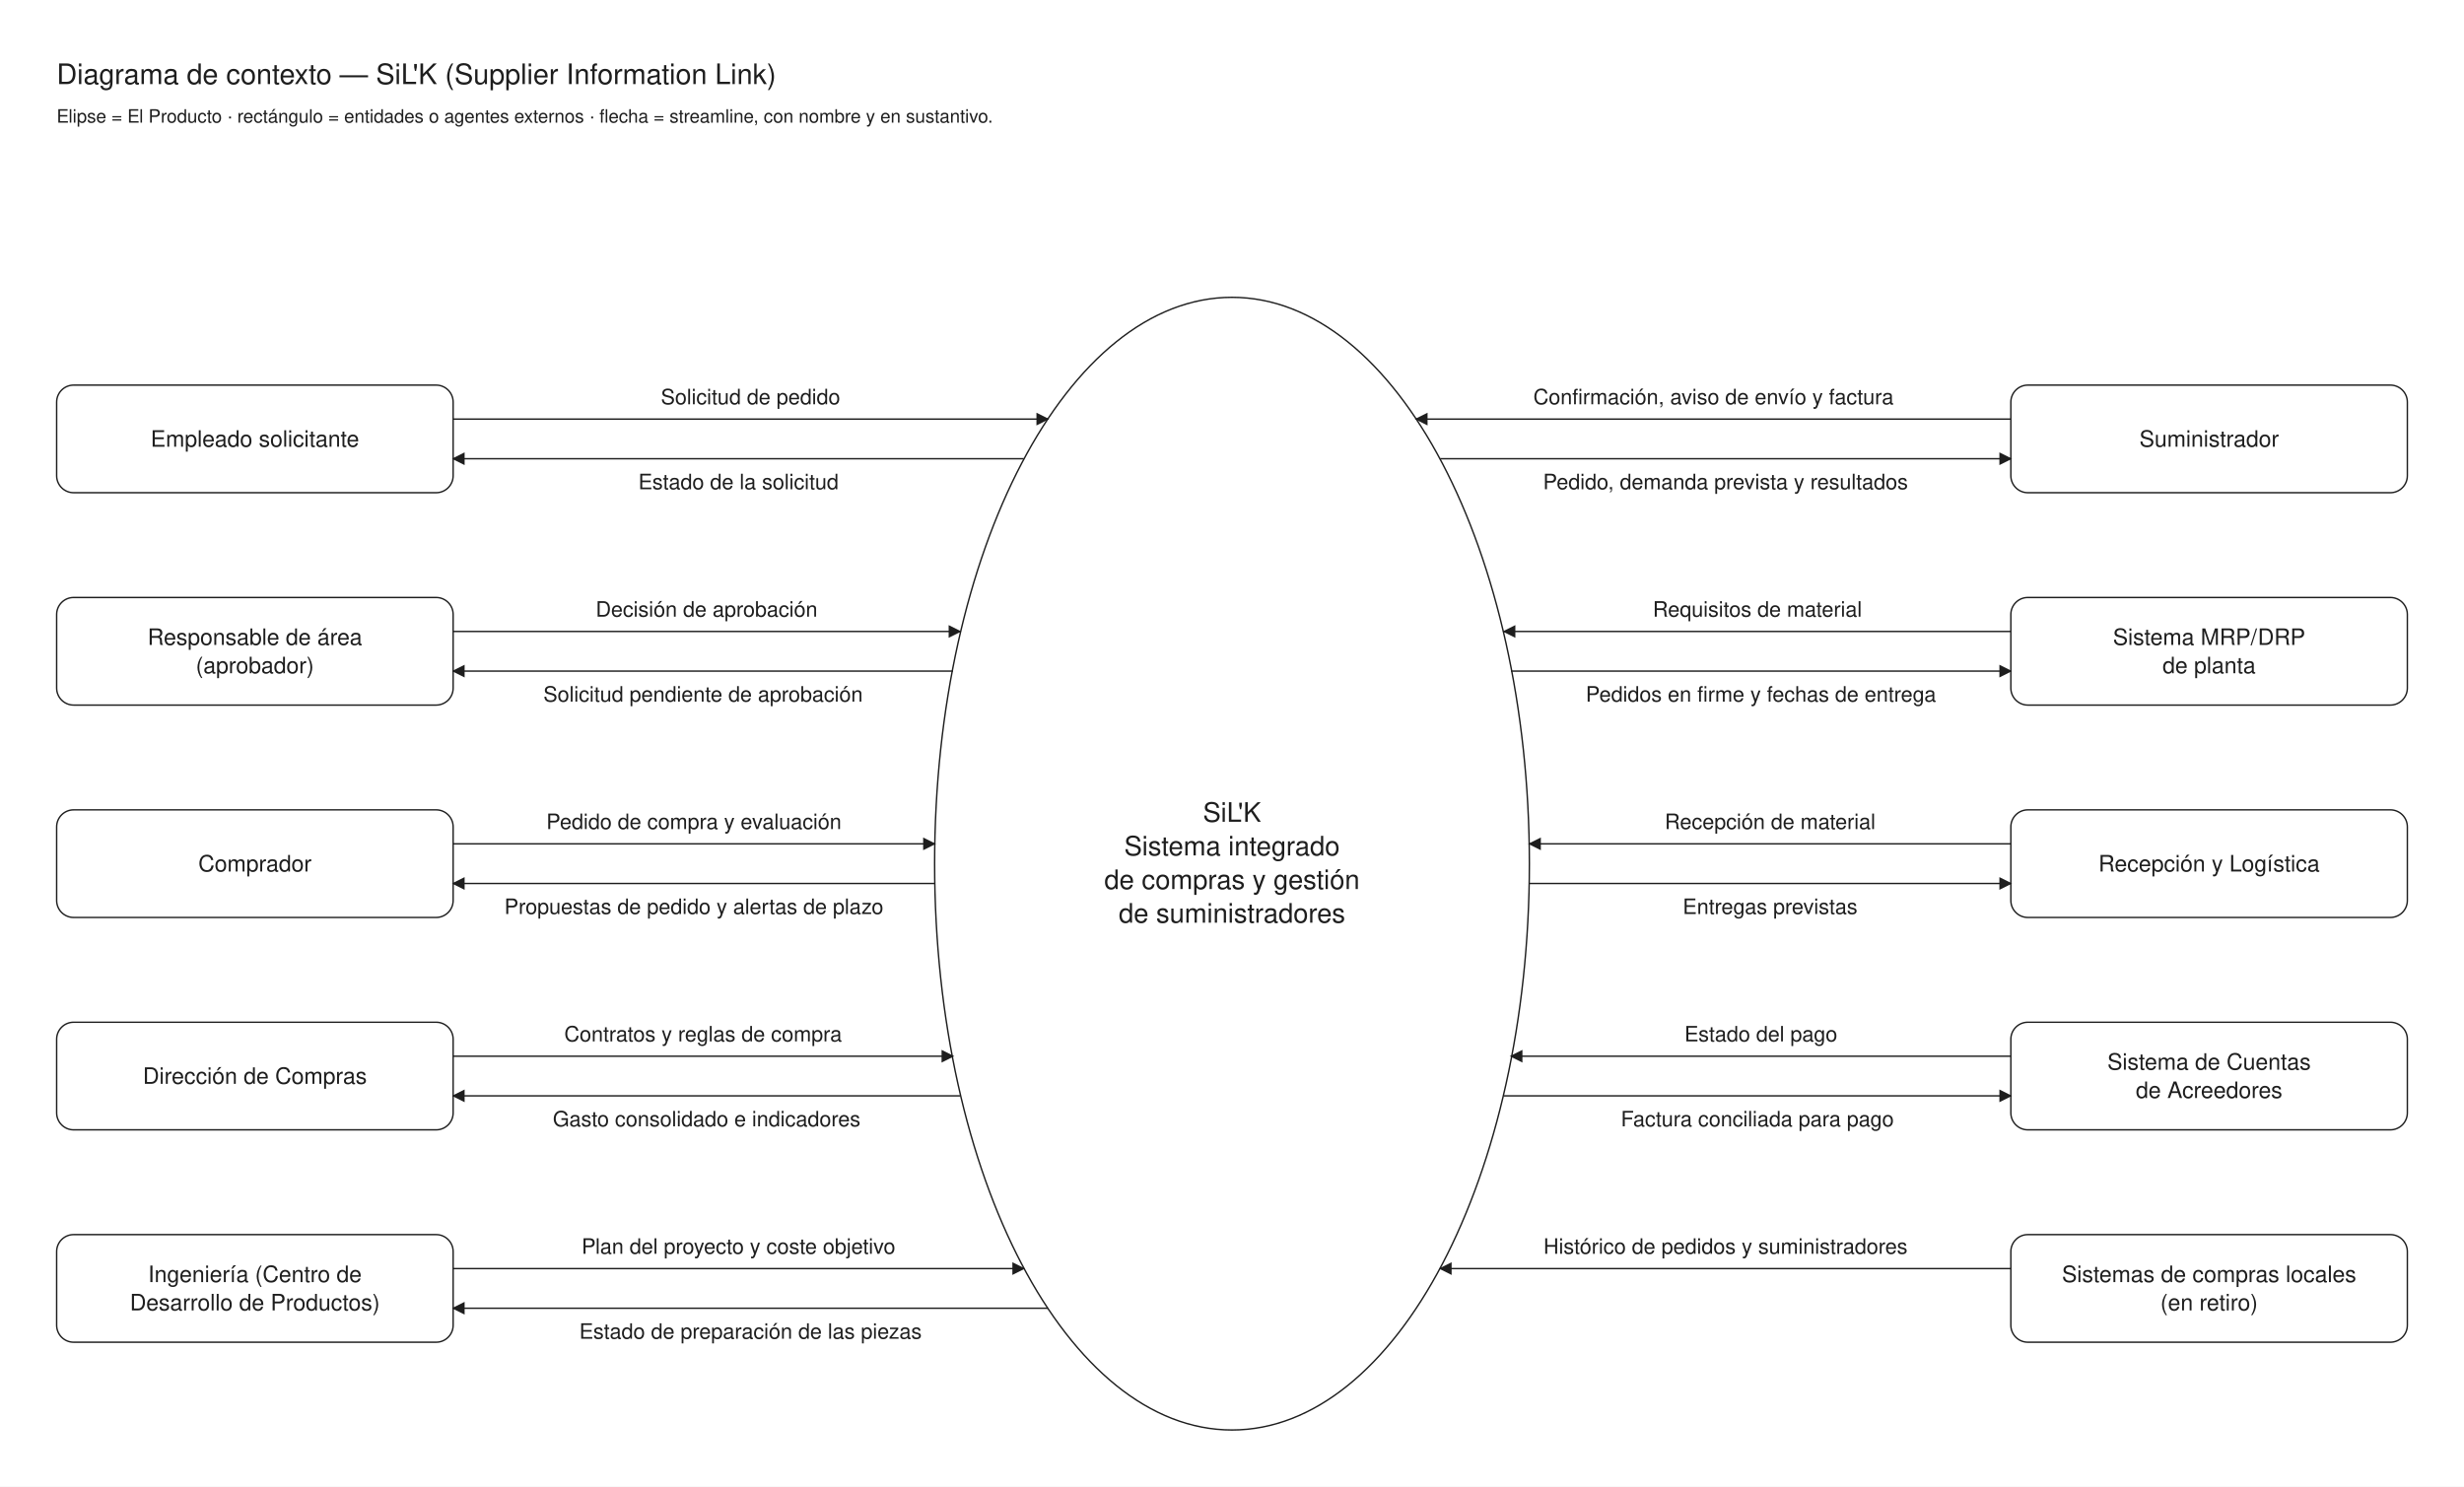
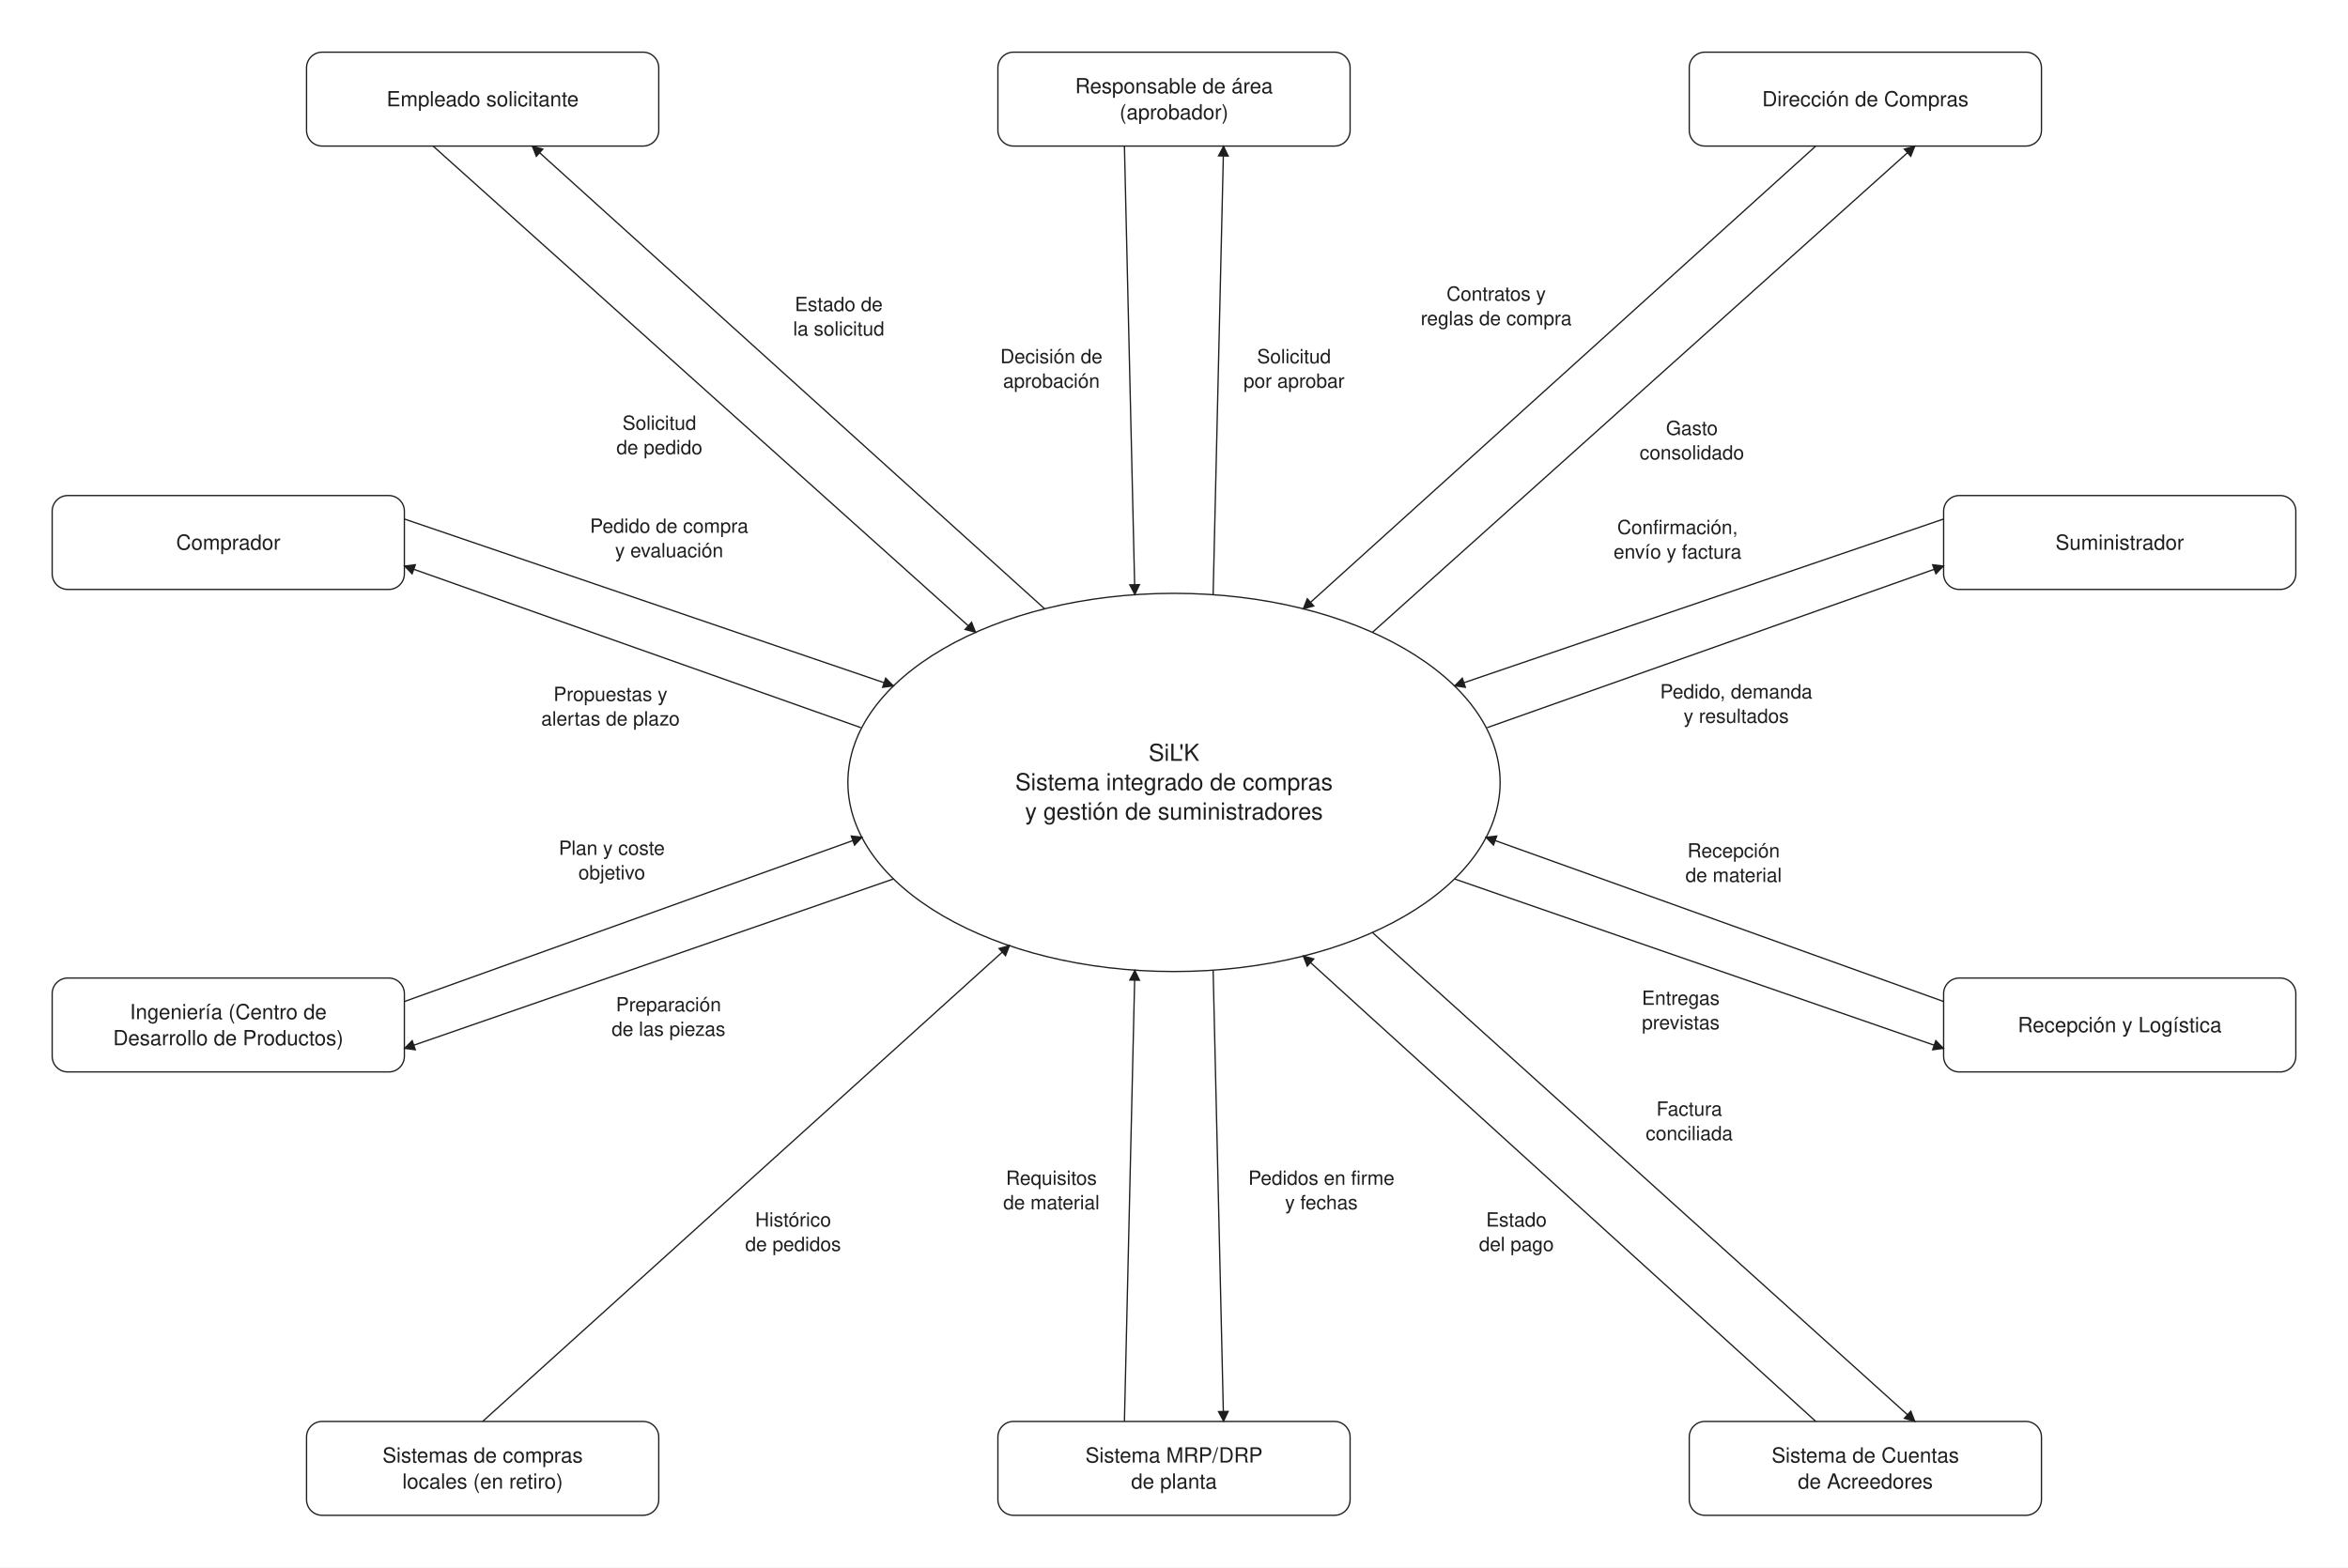
- <svg xmlns="http://www.w3.org/2000/svg" viewBox="0 -30 1740 1050" width="1740" height="1050" font-family="Helvetica, Arial, sans-serif">
+ <svg xmlns="http://www.w3.org/2000/svg" viewBox="-20 0 1800 1202" width="1800" height="1202" font-family="Helvetica, Arial, sans-serif">
  <defs>
    <marker id="gen" viewBox="0 0 12 12" refX="11" refY="6" markerWidth="12" markerHeight="12" orient="auto">
      <polygon points="0,0 12,6 0,12" fill="#ffffff" stroke="#1e1e1e" stroke-width="1" />
    </marker>
    <marker id="flecha" viewBox="0 0 10 10" refX="9" refY="5" markerWidth="9" markerHeight="9" orient="auto">
      <polygon points="0,0 10,5 0,10" fill="#1e1e1e" />
    </marker>
  </defs>
-   <rect x="0" y="-30" width="1740" height="1050" fill="#ffffff" />
-   <text x="40" y="29.4" font-size="20" fill="#1e1e1e" text-anchor="start">Diagrama de contexto — SiL'K (Supplier Information Link)</text>
-   <text x="40" y="56.61" font-size="13" fill="#1e1e1e" text-anchor="start">Elipse = El Producto · rectángulo = entidades o agentes externos · flecha = streamline, con nombre y en sustantivo.</text>
-   <ellipse cx="870.0" cy="580.0" rx="210.0" ry="400.0" fill="none" stroke="#1e1e1e" stroke-width="1" />
-   <text x="870.0" y="550.43" font-size="19" fill="#1e1e1e" text-anchor="middle" paint-order="stroke" stroke="#ffffff" stroke-width="4" stroke-linejoin="round">SiL'K</text>
-   <text x="870.0" y="574.18" font-size="19" fill="#1e1e1e" text-anchor="middle" paint-order="stroke" stroke="#ffffff" stroke-width="4" stroke-linejoin="round">Sistema integrado</text>
-   <text x="870.0" y="597.93" font-size="19" fill="#1e1e1e" text-anchor="middle" paint-order="stroke" stroke="#ffffff" stroke-width="4" stroke-linejoin="round">de compras y gestión</text>
-   <text x="870.0" y="621.68" font-size="19" fill="#1e1e1e" text-anchor="middle" paint-order="stroke" stroke="#ffffff" stroke-width="4" stroke-linejoin="round">de suministradores</text>
-   <rect x="40" y="242" width="280" height="76" rx="12" fill="none" stroke="#1e1e1e" stroke-width="1" />
-   <text x="180.0" y="285.52" font-size="16" fill="#1e1e1e" text-anchor="middle" paint-order="stroke" stroke="#ffffff" stroke-width="4" stroke-linejoin="round">Empleado solicitante</text>
-   <line x1="320" y1="266" x2="740" y2="266" stroke="#1e1e1e" stroke-width="1" marker-end="url(#flecha)" />
-   <text x="530.0" y="255.55" font-size="15" fill="#1e1e1e" text-anchor="middle" paint-order="stroke" stroke="#ffffff" stroke-width="4" stroke-linejoin="round">Solicitud de pedido</text>
-   <line x1="723" y1="294" x2="320" y2="294" stroke="#1e1e1e" stroke-width="1" marker-end="url(#flecha)" />
-   <text x="521.5" y="315.55" font-size="15" fill="#1e1e1e" text-anchor="middle" paint-order="stroke" stroke="#ffffff" stroke-width="4" stroke-linejoin="round">Estado de la solicitud</text>
-   <rect x="40" y="392" width="280" height="76" rx="12" fill="none" stroke="#1e1e1e" stroke-width="1" />
-   <text x="180.0" y="425.52" font-size="16" fill="#1e1e1e" text-anchor="middle" paint-order="stroke" stroke="#ffffff" stroke-width="4" stroke-linejoin="round">Responsable de área</text>
-   <text x="180.0" y="445.52" font-size="16" fill="#1e1e1e" text-anchor="middle" paint-order="stroke" stroke="#ffffff" stroke-width="4" stroke-linejoin="round">(aprobador)</text>
-   <line x1="320" y1="416" x2="678" y2="416" stroke="#1e1e1e" stroke-width="1" marker-end="url(#flecha)" />
-   <text x="499.0" y="405.55" font-size="15" fill="#1e1e1e" text-anchor="middle" paint-order="stroke" stroke="#ffffff" stroke-width="4" stroke-linejoin="round">Decisión de aprobación</text>
-   <line x1="673" y1="444" x2="320" y2="444" stroke="#1e1e1e" stroke-width="1" marker-end="url(#flecha)" />
-   <text x="496.5" y="465.55" font-size="15" fill="#1e1e1e" text-anchor="middle" paint-order="stroke" stroke="#ffffff" stroke-width="4" stroke-linejoin="round">Solicitud pendiente de aprobación</text>
-   <rect x="40" y="542" width="280" height="76" rx="12" fill="none" stroke="#1e1e1e" stroke-width="1" />
-   <text x="180.0" y="585.52" font-size="16" fill="#1e1e1e" text-anchor="middle" paint-order="stroke" stroke="#ffffff" stroke-width="4" stroke-linejoin="round">Comprador</text>
-   <line x1="320" y1="566" x2="660" y2="566" stroke="#1e1e1e" stroke-width="1" marker-end="url(#flecha)" />
-   <text x="490.0" y="555.55" font-size="15" fill="#1e1e1e" text-anchor="middle" paint-order="stroke" stroke="#ffffff" stroke-width="4" stroke-linejoin="round">Pedido de compra y evaluación</text>
-   <line x1="660" y1="594" x2="320" y2="594" stroke="#1e1e1e" stroke-width="1" marker-end="url(#flecha)" />
-   <text x="490.0" y="615.55" font-size="15" fill="#1e1e1e" text-anchor="middle" paint-order="stroke" stroke="#ffffff" stroke-width="4" stroke-linejoin="round">Propuestas de pedido y alertas de plazo</text>
-   <rect x="40" y="692" width="280" height="76" rx="12" fill="none" stroke="#1e1e1e" stroke-width="1" />
-   <text x="180.0" y="735.52" font-size="16" fill="#1e1e1e" text-anchor="middle" paint-order="stroke" stroke="#ffffff" stroke-width="4" stroke-linejoin="round">Dirección de Compras</text>
-   <line x1="320" y1="716" x2="673" y2="716" stroke="#1e1e1e" stroke-width="1" marker-end="url(#flecha)" />
-   <text x="496.5" y="705.55" font-size="15" fill="#1e1e1e" text-anchor="middle" paint-order="stroke" stroke="#ffffff" stroke-width="4" stroke-linejoin="round">Contratos y reglas de compra</text>
-   <line x1="678" y1="744" x2="320" y2="744" stroke="#1e1e1e" stroke-width="1" marker-end="url(#flecha)" />
-   <text x="499.0" y="765.55" font-size="15" fill="#1e1e1e" text-anchor="middle" paint-order="stroke" stroke="#ffffff" stroke-width="4" stroke-linejoin="round">Gasto consolidado e indicadores</text>
-   <rect x="40" y="842" width="280" height="76" rx="12" fill="none" stroke="#1e1e1e" stroke-width="1" />
-   <text x="180.0" y="875.52" font-size="16" fill="#1e1e1e" text-anchor="middle" paint-order="stroke" stroke="#ffffff" stroke-width="4" stroke-linejoin="round">Ingeniería (Centro de</text>
-   <text x="180.0" y="895.52" font-size="16" fill="#1e1e1e" text-anchor="middle" paint-order="stroke" stroke="#ffffff" stroke-width="4" stroke-linejoin="round">Desarrollo de Productos)</text>
-   <line x1="320" y1="866" x2="723" y2="866" stroke="#1e1e1e" stroke-width="1" marker-end="url(#flecha)" />
-   <text x="521.5" y="855.55" font-size="15" fill="#1e1e1e" text-anchor="middle" paint-order="stroke" stroke="#ffffff" stroke-width="4" stroke-linejoin="round">Plan del proyecto y coste objetivo</text>
-   <line x1="740" y1="894" x2="320" y2="894" stroke="#1e1e1e" stroke-width="1" marker-end="url(#flecha)" />
-   <text x="530.0" y="915.55" font-size="15" fill="#1e1e1e" text-anchor="middle" paint-order="stroke" stroke="#ffffff" stroke-width="4" stroke-linejoin="round">Estado de preparación de las piezas</text>
-   <rect x="1420" y="242" width="280" height="76" rx="12" fill="none" stroke="#1e1e1e" stroke-width="1" />
-   <text x="1560.0" y="285.52" font-size="16" fill="#1e1e1e" text-anchor="middle" paint-order="stroke" stroke="#ffffff" stroke-width="4" stroke-linejoin="round">Suministrador</text>
-   <line x1="1420" y1="266" x2="1000" y2="266" stroke="#1e1e1e" stroke-width="1" marker-end="url(#flecha)" />
-   <text x="1210.0" y="255.55" font-size="15" fill="#1e1e1e" text-anchor="middle" paint-order="stroke" stroke="#ffffff" stroke-width="4" stroke-linejoin="round">Confirmación, aviso de envío y factura</text>
-   <line x1="1017" y1="294" x2="1420" y2="294" stroke="#1e1e1e" stroke-width="1" marker-end="url(#flecha)" />
-   <text x="1218.5" y="315.55" font-size="15" fill="#1e1e1e" text-anchor="middle" paint-order="stroke" stroke="#ffffff" stroke-width="4" stroke-linejoin="round">Pedido, demanda prevista y resultados</text>
-   <rect x="1420" y="392" width="280" height="76" rx="12" fill="none" stroke="#1e1e1e" stroke-width="1" />
-   <text x="1560.0" y="425.52" font-size="16" fill="#1e1e1e" text-anchor="middle" paint-order="stroke" stroke="#ffffff" stroke-width="4" stroke-linejoin="round">Sistema MRP/DRP</text>
-   <text x="1560.0" y="445.52" font-size="16" fill="#1e1e1e" text-anchor="middle" paint-order="stroke" stroke="#ffffff" stroke-width="4" stroke-linejoin="round">de planta</text>
-   <line x1="1420" y1="416" x2="1062" y2="416" stroke="#1e1e1e" stroke-width="1" marker-end="url(#flecha)" />
-   <text x="1241.0" y="405.55" font-size="15" fill="#1e1e1e" text-anchor="middle" paint-order="stroke" stroke="#ffffff" stroke-width="4" stroke-linejoin="round">Requisitos de material</text>
-   <line x1="1067" y1="444" x2="1420" y2="444" stroke="#1e1e1e" stroke-width="1" marker-end="url(#flecha)" />
-   <text x="1243.5" y="465.55" font-size="15" fill="#1e1e1e" text-anchor="middle" paint-order="stroke" stroke="#ffffff" stroke-width="4" stroke-linejoin="round">Pedidos en firme y fechas de entrega</text>
-   <rect x="1420" y="542" width="280" height="76" rx="12" fill="none" stroke="#1e1e1e" stroke-width="1" />
-   <text x="1560.0" y="585.52" font-size="16" fill="#1e1e1e" text-anchor="middle" paint-order="stroke" stroke="#ffffff" stroke-width="4" stroke-linejoin="round">Recepción y Logística</text>
-   <line x1="1420" y1="566" x2="1080" y2="566" stroke="#1e1e1e" stroke-width="1" marker-end="url(#flecha)" />
-   <text x="1250.0" y="555.55" font-size="15" fill="#1e1e1e" text-anchor="middle" paint-order="stroke" stroke="#ffffff" stroke-width="4" stroke-linejoin="round">Recepción de material</text>
-   <line x1="1080" y1="594" x2="1420" y2="594" stroke="#1e1e1e" stroke-width="1" marker-end="url(#flecha)" />
-   <text x="1250.0" y="615.55" font-size="15" fill="#1e1e1e" text-anchor="middle" paint-order="stroke" stroke="#ffffff" stroke-width="4" stroke-linejoin="round">Entregas previstas</text>
-   <rect x="1420" y="692" width="280" height="76" rx="12" fill="none" stroke="#1e1e1e" stroke-width="1" />
-   <text x="1560.0" y="725.52" font-size="16" fill="#1e1e1e" text-anchor="middle" paint-order="stroke" stroke="#ffffff" stroke-width="4" stroke-linejoin="round">Sistema de Cuentas</text>
-   <text x="1560.0" y="745.52" font-size="16" fill="#1e1e1e" text-anchor="middle" paint-order="stroke" stroke="#ffffff" stroke-width="4" stroke-linejoin="round">de Acreedores</text>
-   <line x1="1420" y1="716" x2="1067" y2="716" stroke="#1e1e1e" stroke-width="1" marker-end="url(#flecha)" />
-   <text x="1243.5" y="705.55" font-size="15" fill="#1e1e1e" text-anchor="middle" paint-order="stroke" stroke="#ffffff" stroke-width="4" stroke-linejoin="round">Estado del pago</text>
-   <line x1="1062" y1="744" x2="1420" y2="744" stroke="#1e1e1e" stroke-width="1" marker-end="url(#flecha)" />
-   <text x="1241.0" y="765.55" font-size="15" fill="#1e1e1e" text-anchor="middle" paint-order="stroke" stroke="#ffffff" stroke-width="4" stroke-linejoin="round">Factura conciliada para pago</text>
-   <rect x="1420" y="842" width="280" height="76" rx="12" fill="none" stroke="#1e1e1e" stroke-width="1" />
-   <text x="1560.0" y="875.52" font-size="16" fill="#1e1e1e" text-anchor="middle" paint-order="stroke" stroke="#ffffff" stroke-width="4" stroke-linejoin="round">Sistemas de compras locales</text>
-   <text x="1560.0" y="895.52" font-size="16" fill="#1e1e1e" text-anchor="middle" paint-order="stroke" stroke="#ffffff" stroke-width="4" stroke-linejoin="round">(en retiro)</text>
-   <line x1="1420" y1="866" x2="1017" y2="866" stroke="#1e1e1e" stroke-width="1" marker-end="url(#flecha)" />
-   <text x="1218.5" y="855.55" font-size="15" fill="#1e1e1e" text-anchor="middle" paint-order="stroke" stroke="#ffffff" stroke-width="4" stroke-linejoin="round">Histórico de pedidos y suministradores</text>
+   <rect x="-20" y="0" width="1800" height="1202" fill="#ffffff" />
+   <ellipse cx="880.0" cy="600.0" rx="250.0" ry="145.0" fill="none" stroke="#1e1e1e" stroke-width="1" />
+   <text x="880.0" y="583.46" font-size="18" fill="#1e1e1e" text-anchor="middle" paint-order="stroke" stroke="#ffffff" stroke-width="4" stroke-linejoin="round">SiL'K</text>
+   <text x="880.0" y="605.96" font-size="18" fill="#1e1e1e" text-anchor="middle" paint-order="stroke" stroke="#ffffff" stroke-width="4" stroke-linejoin="round">Sistema integrado de compras</text>
+   <text x="880.0" y="628.46" font-size="18" fill="#1e1e1e" text-anchor="middle" paint-order="stroke" stroke="#ffffff" stroke-width="4" stroke-linejoin="round">y gestión de suministradores</text>
+   <rect x="215" y="40" width="270" height="72" rx="12" fill="none" stroke="#1e1e1e" stroke-width="1" />
+   <text x="350.0" y="81.52" font-size="16" fill="#1e1e1e" text-anchor="middle" paint-order="stroke" stroke="#ffffff" stroke-width="4" stroke-linejoin="round">Empleado solicitante</text>
+   <rect x="745" y="40" width="270" height="72" rx="12" fill="none" stroke="#1e1e1e" stroke-width="1" />
+   <text x="880.0" y="71.52" font-size="16" fill="#1e1e1e" text-anchor="middle" paint-order="stroke" stroke="#ffffff" stroke-width="4" stroke-linejoin="round">Responsable de área</text>
+   <text x="880.0" y="91.52" font-size="16" fill="#1e1e1e" text-anchor="middle" paint-order="stroke" stroke="#ffffff" stroke-width="4" stroke-linejoin="round">(aprobador)</text>
+   <rect x="1275" y="40" width="270" height="72" rx="12" fill="none" stroke="#1e1e1e" stroke-width="1" />
+   <text x="1410.0" y="81.52" font-size="16" fill="#1e1e1e" text-anchor="middle" paint-order="stroke" stroke="#ffffff" stroke-width="4" stroke-linejoin="round">Dirección de Compras</text>
+   <rect x="20" y="380" width="270" height="72" rx="12" fill="none" stroke="#1e1e1e" stroke-width="1" />
+   <text x="155.0" y="421.52" font-size="16" fill="#1e1e1e" text-anchor="middle" paint-order="stroke" stroke="#ffffff" stroke-width="4" stroke-linejoin="round">Comprador</text>
+   <rect x="20" y="750" width="270" height="72" rx="12" fill="none" stroke="#1e1e1e" stroke-width="1" />
+   <text x="155.0" y="781.52" font-size="16" fill="#1e1e1e" text-anchor="middle" paint-order="stroke" stroke="#ffffff" stroke-width="4" stroke-linejoin="round">Ingeniería (Centro de</text>
+   <text x="155.0" y="801.52" font-size="16" fill="#1e1e1e" text-anchor="middle" paint-order="stroke" stroke="#ffffff" stroke-width="4" stroke-linejoin="round">Desarrollo de Productos)</text>
+   <rect x="1470" y="380" width="270" height="72" rx="12" fill="none" stroke="#1e1e1e" stroke-width="1" />
+   <text x="1605.0" y="421.52" font-size="16" fill="#1e1e1e" text-anchor="middle" paint-order="stroke" stroke="#ffffff" stroke-width="4" stroke-linejoin="round">Suministrador</text>
+   <rect x="1470" y="750" width="270" height="72" rx="12" fill="none" stroke="#1e1e1e" stroke-width="1" />
+   <text x="1605.0" y="791.52" font-size="16" fill="#1e1e1e" text-anchor="middle" paint-order="stroke" stroke="#ffffff" stroke-width="4" stroke-linejoin="round">Recepción y Logística</text>
+   <rect x="215" y="1090" width="270" height="72" rx="12" fill="none" stroke="#1e1e1e" stroke-width="1" />
+   <text x="350.0" y="1121.52" font-size="16" fill="#1e1e1e" text-anchor="middle" paint-order="stroke" stroke="#ffffff" stroke-width="4" stroke-linejoin="round">Sistemas de compras</text>
+   <text x="350.0" y="1141.52" font-size="16" fill="#1e1e1e" text-anchor="middle" paint-order="stroke" stroke="#ffffff" stroke-width="4" stroke-linejoin="round">locales (en retiro)</text>
+   <rect x="745" y="1090" width="270" height="72" rx="12" fill="none" stroke="#1e1e1e" stroke-width="1" />
+   <text x="880.0" y="1121.52" font-size="16" fill="#1e1e1e" text-anchor="middle" paint-order="stroke" stroke="#ffffff" stroke-width="4" stroke-linejoin="round">Sistema MRP/DRP</text>
+   <text x="880.0" y="1141.52" font-size="16" fill="#1e1e1e" text-anchor="middle" paint-order="stroke" stroke="#ffffff" stroke-width="4" stroke-linejoin="round">de planta</text>
+   <rect x="1275" y="1090" width="270" height="72" rx="12" fill="none" stroke="#1e1e1e" stroke-width="1" />
+   <text x="1410.0" y="1121.52" font-size="16" fill="#1e1e1e" text-anchor="middle" paint-order="stroke" stroke="#ffffff" stroke-width="4" stroke-linejoin="round">Sistema de Cuentas</text>
+   <text x="1410.0" y="1141.52" font-size="16" fill="#1e1e1e" text-anchor="middle" paint-order="stroke" stroke="#ffffff" stroke-width="4" stroke-linejoin="round">de Acreedores</text>
+   <line x1="312" y1="112" x2="728" y2="485" stroke="#1e1e1e" stroke-width="1" marker-end="url(#flecha)" />
+   <line x1="781" y1="467" x2="388" y2="112" stroke="#1e1e1e" stroke-width="1" marker-end="url(#flecha)" />
+   <line x1="842" y1="112" x2="850" y2="456" stroke="#1e1e1e" stroke-width="1" marker-end="url(#flecha)" />
+   <line x1="910" y1="456" x2="918" y2="112" stroke="#1e1e1e" stroke-width="1" marker-end="url(#flecha)" />
+   <line x1="1372" y1="112" x2="979" y2="467" stroke="#1e1e1e" stroke-width="1" marker-end="url(#flecha)" />
+   <line x1="1032" y1="485" x2="1448" y2="112" stroke="#1e1e1e" stroke-width="1" marker-end="url(#flecha)" />
+   <line x1="290" y1="398" x2="665" y2="526" stroke="#1e1e1e" stroke-width="1" marker-end="url(#flecha)" />
+   <line x1="640" y1="558" x2="290" y2="434" stroke="#1e1e1e" stroke-width="1" marker-end="url(#flecha)" />
+   <line x1="290" y1="768" x2="641" y2="642" stroke="#1e1e1e" stroke-width="1" marker-end="url(#flecha)" />
+   <line x1="665" y1="674" x2="290" y2="804" stroke="#1e1e1e" stroke-width="1" marker-end="url(#flecha)" />
+   <line x1="1470" y1="398" x2="1095" y2="526" stroke="#1e1e1e" stroke-width="1" marker-end="url(#flecha)" />
+   <line x1="1120" y1="558" x2="1470" y2="434" stroke="#1e1e1e" stroke-width="1" marker-end="url(#flecha)" />
+   <line x1="1470" y1="768" x2="1119" y2="642" stroke="#1e1e1e" stroke-width="1" marker-end="url(#flecha)" />
+   <line x1="1095" y1="674" x2="1470" y2="804" stroke="#1e1e1e" stroke-width="1" marker-end="url(#flecha)" />
+   <line x1="350" y1="1090" x2="754" y2="725" stroke="#1e1e1e" stroke-width="1" marker-end="url(#flecha)" />
+   <line x1="842" y1="1090" x2="850" y2="744" stroke="#1e1e1e" stroke-width="1" marker-end="url(#flecha)" />
+   <line x1="910" y1="744" x2="918" y2="1090" stroke="#1e1e1e" stroke-width="1" marker-end="url(#flecha)" />
+   <line x1="1372" y1="1090" x2="979" y2="733" stroke="#1e1e1e" stroke-width="1" marker-end="url(#flecha)" />
+   <line x1="1032" y1="715" x2="1448" y2="1090" stroke="#1e1e1e" stroke-width="1" marker-end="url(#flecha)" />
+   <text x="485.5" y="329.55" font-size="15" fill="#1e1e1e" text-anchor="middle" paint-order="stroke" stroke="#ffffff" stroke-width="4" stroke-linejoin="round">Solicitud</text>
+   <text x="485.5" y="348.3" font-size="15" fill="#1e1e1e" text-anchor="middle" paint-order="stroke" stroke="#ffffff" stroke-width="4" stroke-linejoin="round">de pedido</text>
+   <text x="623.0" y="238.55" font-size="15" fill="#1e1e1e" text-anchor="middle" paint-order="stroke" stroke="#ffffff" stroke-width="4" stroke-linejoin="round">Estado de</text>
+   <text x="623.0" y="257.3" font-size="15" fill="#1e1e1e" text-anchor="middle" paint-order="stroke" stroke="#ffffff" stroke-width="4" stroke-linejoin="round">la solicitud</text>
+   <text x="786.0" y="278.55" font-size="15" fill="#1e1e1e" text-anchor="middle" paint-order="stroke" stroke="#ffffff" stroke-width="4" stroke-linejoin="round">Decisión de</text>
+   <text x="786.0" y="297.3" font-size="15" fill="#1e1e1e" text-anchor="middle" paint-order="stroke" stroke="#ffffff" stroke-width="4" stroke-linejoin="round">aprobación</text>
+   <text x="972.0" y="278.55" font-size="15" fill="#1e1e1e" text-anchor="middle" paint-order="stroke" stroke="#ffffff" stroke-width="4" stroke-linejoin="round">Solicitud</text>
+   <text x="972.0" y="297.3" font-size="15" fill="#1e1e1e" text-anchor="middle" paint-order="stroke" stroke="#ffffff" stroke-width="4" stroke-linejoin="round">por aprobar</text>
+   <text x="1127.0" y="230.55" font-size="15" fill="#1e1e1e" text-anchor="middle" paint-order="stroke" stroke="#ffffff" stroke-width="4" stroke-linejoin="round">Contratos y</text>
+   <text x="1127.0" y="249.3" font-size="15" fill="#1e1e1e" text-anchor="middle" paint-order="stroke" stroke="#ffffff" stroke-width="4" stroke-linejoin="round">reglas de compra</text>
+   <text x="1277.0" y="333.55" font-size="15" fill="#1e1e1e" text-anchor="middle" paint-order="stroke" stroke="#ffffff" stroke-width="4" stroke-linejoin="round">Gasto</text>
+   <text x="1277.0" y="352.3" font-size="15" fill="#1e1e1e" text-anchor="middle" paint-order="stroke" stroke="#ffffff" stroke-width="4" stroke-linejoin="round">consolidado</text>
+   <text x="493.0" y="408.55" font-size="15" fill="#1e1e1e" text-anchor="middle" paint-order="stroke" stroke="#ffffff" stroke-width="4" stroke-linejoin="round">Pedido de compra</text>
+   <text x="493.0" y="427.3" font-size="15" fill="#1e1e1e" text-anchor="middle" paint-order="stroke" stroke="#ffffff" stroke-width="4" stroke-linejoin="round">y evaluación</text>
+   <text x="448.0" y="537.55" font-size="15" fill="#1e1e1e" text-anchor="middle" paint-order="stroke" stroke="#ffffff" stroke-width="4" stroke-linejoin="round">Propuestas y</text>
+   <text x="448.0" y="556.3" font-size="15" fill="#1e1e1e" text-anchor="middle" paint-order="stroke" stroke="#ffffff" stroke-width="4" stroke-linejoin="round">alertas de plazo</text>
+   <text x="449.0" y="655.55" font-size="15" fill="#1e1e1e" text-anchor="middle" paint-order="stroke" stroke="#ffffff" stroke-width="4" stroke-linejoin="round">Plan y coste</text>
+   <text x="449.0" y="674.3" font-size="15" fill="#1e1e1e" text-anchor="middle" paint-order="stroke" stroke="#ffffff" stroke-width="4" stroke-linejoin="round">objetivo</text>
+   <text x="492.5" y="775.55" font-size="15" fill="#1e1e1e" text-anchor="middle" paint-order="stroke" stroke="#ffffff" stroke-width="4" stroke-linejoin="round">Preparación</text>
+   <text x="492.5" y="794.3" font-size="15" fill="#1e1e1e" text-anchor="middle" paint-order="stroke" stroke="#ffffff" stroke-width="4" stroke-linejoin="round">de las piezas</text>
+   <text x="1266.0" y="409.55" font-size="15" fill="#1e1e1e" text-anchor="middle" paint-order="stroke" stroke="#ffffff" stroke-width="4" stroke-linejoin="round">Confirmación,</text>
+   <text x="1266.0" y="428.3" font-size="15" fill="#1e1e1e" text-anchor="middle" paint-order="stroke" stroke="#ffffff" stroke-width="4" stroke-linejoin="round">envío y factura</text>
+   <text x="1311.0" y="535.55" font-size="15" fill="#1e1e1e" text-anchor="middle" paint-order="stroke" stroke="#ffffff" stroke-width="4" stroke-linejoin="round">Pedido, demanda</text>
+   <text x="1311.0" y="554.3" font-size="15" fill="#1e1e1e" text-anchor="middle" paint-order="stroke" stroke="#ffffff" stroke-width="4" stroke-linejoin="round">y resultados</text>
+   <text x="1309.0" y="657.55" font-size="15" fill="#1e1e1e" text-anchor="middle" paint-order="stroke" stroke="#ffffff" stroke-width="4" stroke-linejoin="round">Recepción</text>
+   <text x="1309.0" y="676.3" font-size="15" fill="#1e1e1e" text-anchor="middle" paint-order="stroke" stroke="#ffffff" stroke-width="4" stroke-linejoin="round">de material</text>
+   <text x="1268.5" y="770.55" font-size="15" fill="#1e1e1e" text-anchor="middle" paint-order="stroke" stroke="#ffffff" stroke-width="4" stroke-linejoin="round">Entregas</text>
+   <text x="1268.5" y="789.3" font-size="15" fill="#1e1e1e" text-anchor="middle" paint-order="stroke" stroke="#ffffff" stroke-width="4" stroke-linejoin="round">previstas</text>
+   <text x="588.0" y="940.55" font-size="15" fill="#1e1e1e" text-anchor="middle" paint-order="stroke" stroke="#ffffff" stroke-width="4" stroke-linejoin="round">Histórico</text>
+   <text x="588.0" y="959.3" font-size="15" fill="#1e1e1e" text-anchor="middle" paint-order="stroke" stroke="#ffffff" stroke-width="4" stroke-linejoin="round">de pedidos</text>
+   <text x="786.0" y="908.55" font-size="15" fill="#1e1e1e" text-anchor="middle" paint-order="stroke" stroke="#ffffff" stroke-width="4" stroke-linejoin="round">Requisitos</text>
+   <text x="786.0" y="927.3" font-size="15" fill="#1e1e1e" text-anchor="middle" paint-order="stroke" stroke="#ffffff" stroke-width="4" stroke-linejoin="round">de material</text>
+   <text x="993.0" y="908.55" font-size="15" fill="#1e1e1e" text-anchor="middle" paint-order="stroke" stroke="#ffffff" stroke-width="4" stroke-linejoin="round">Pedidos en firme</text>
+   <text x="993.0" y="927.3" font-size="15" fill="#1e1e1e" text-anchor="middle" paint-order="stroke" stroke="#ffffff" stroke-width="4" stroke-linejoin="round">y fechas</text>
+   <text x="1142.5" y="940.55" font-size="15" fill="#1e1e1e" text-anchor="middle" paint-order="stroke" stroke="#ffffff" stroke-width="4" stroke-linejoin="round">Estado</text>
+   <text x="1142.5" y="959.3" font-size="15" fill="#1e1e1e" text-anchor="middle" paint-order="stroke" stroke="#ffffff" stroke-width="4" stroke-linejoin="round">del pago</text>
+   <text x="1275.0" y="855.55" font-size="15" fill="#1e1e1e" text-anchor="middle" paint-order="stroke" stroke="#ffffff" stroke-width="4" stroke-linejoin="round">Factura</text>
+   <text x="1275.0" y="874.3" font-size="15" fill="#1e1e1e" text-anchor="middle" paint-order="stroke" stroke="#ffffff" stroke-width="4" stroke-linejoin="round">conciliada</text>
</svg>
